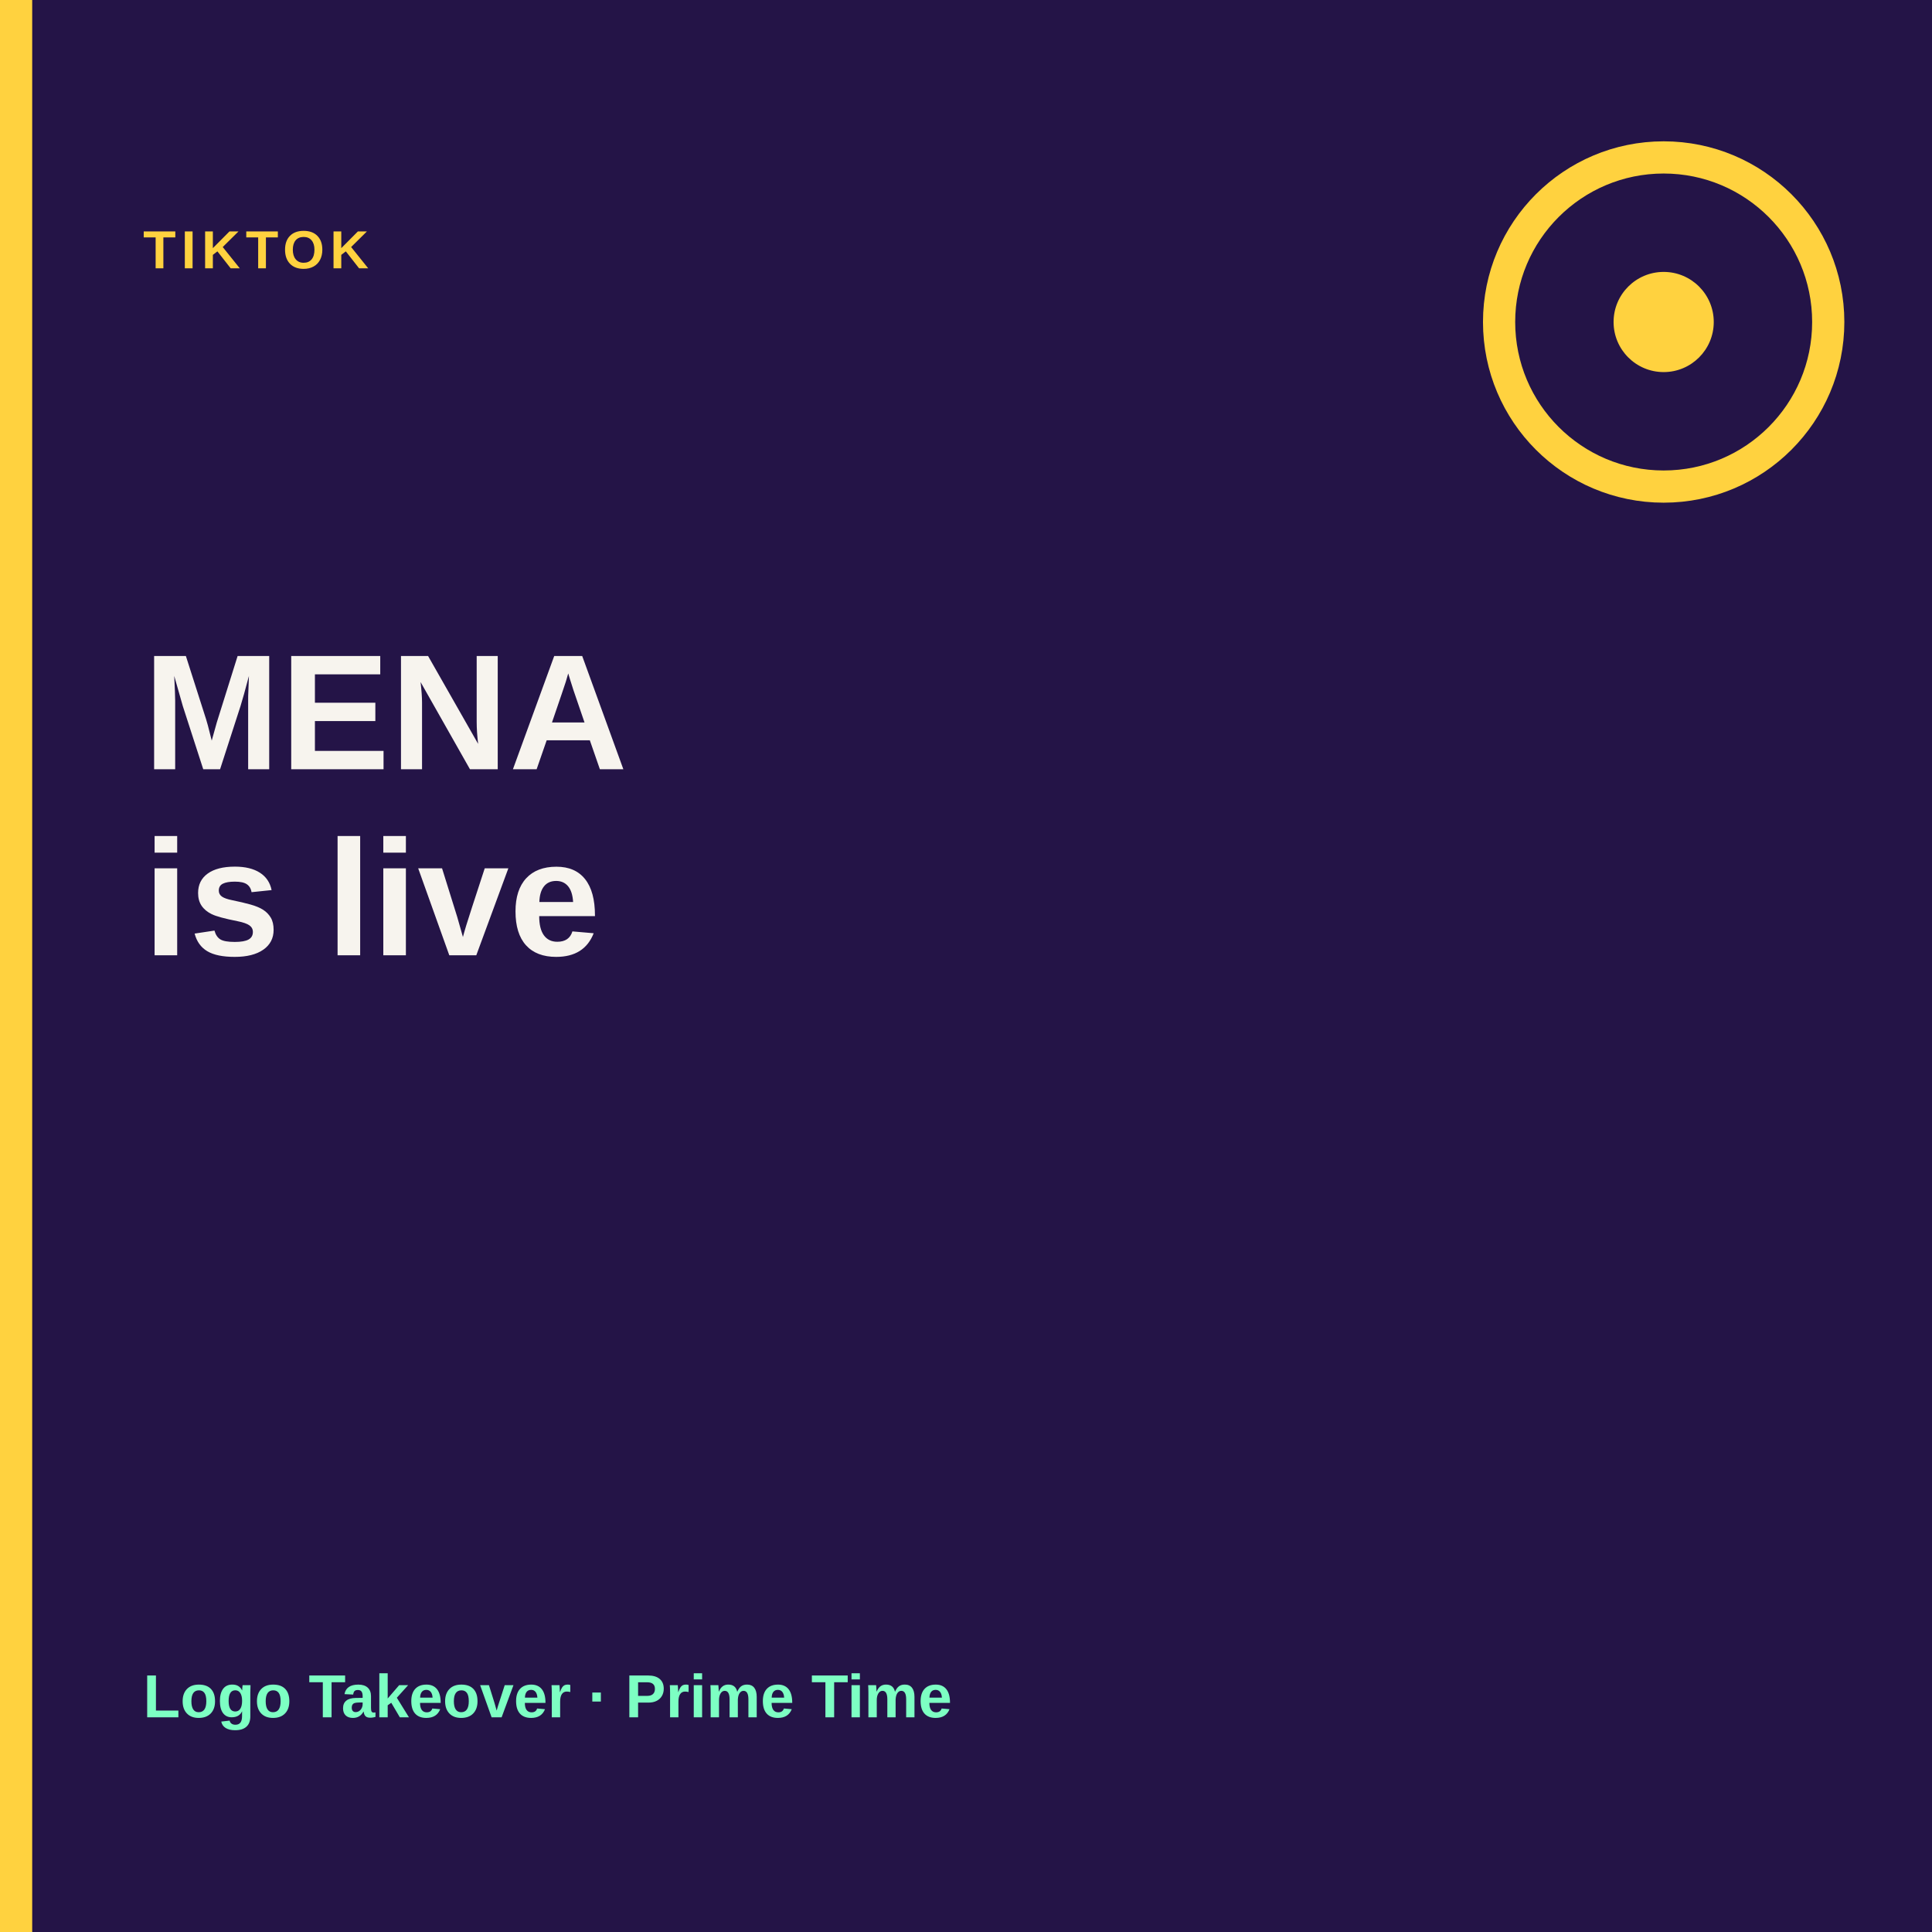
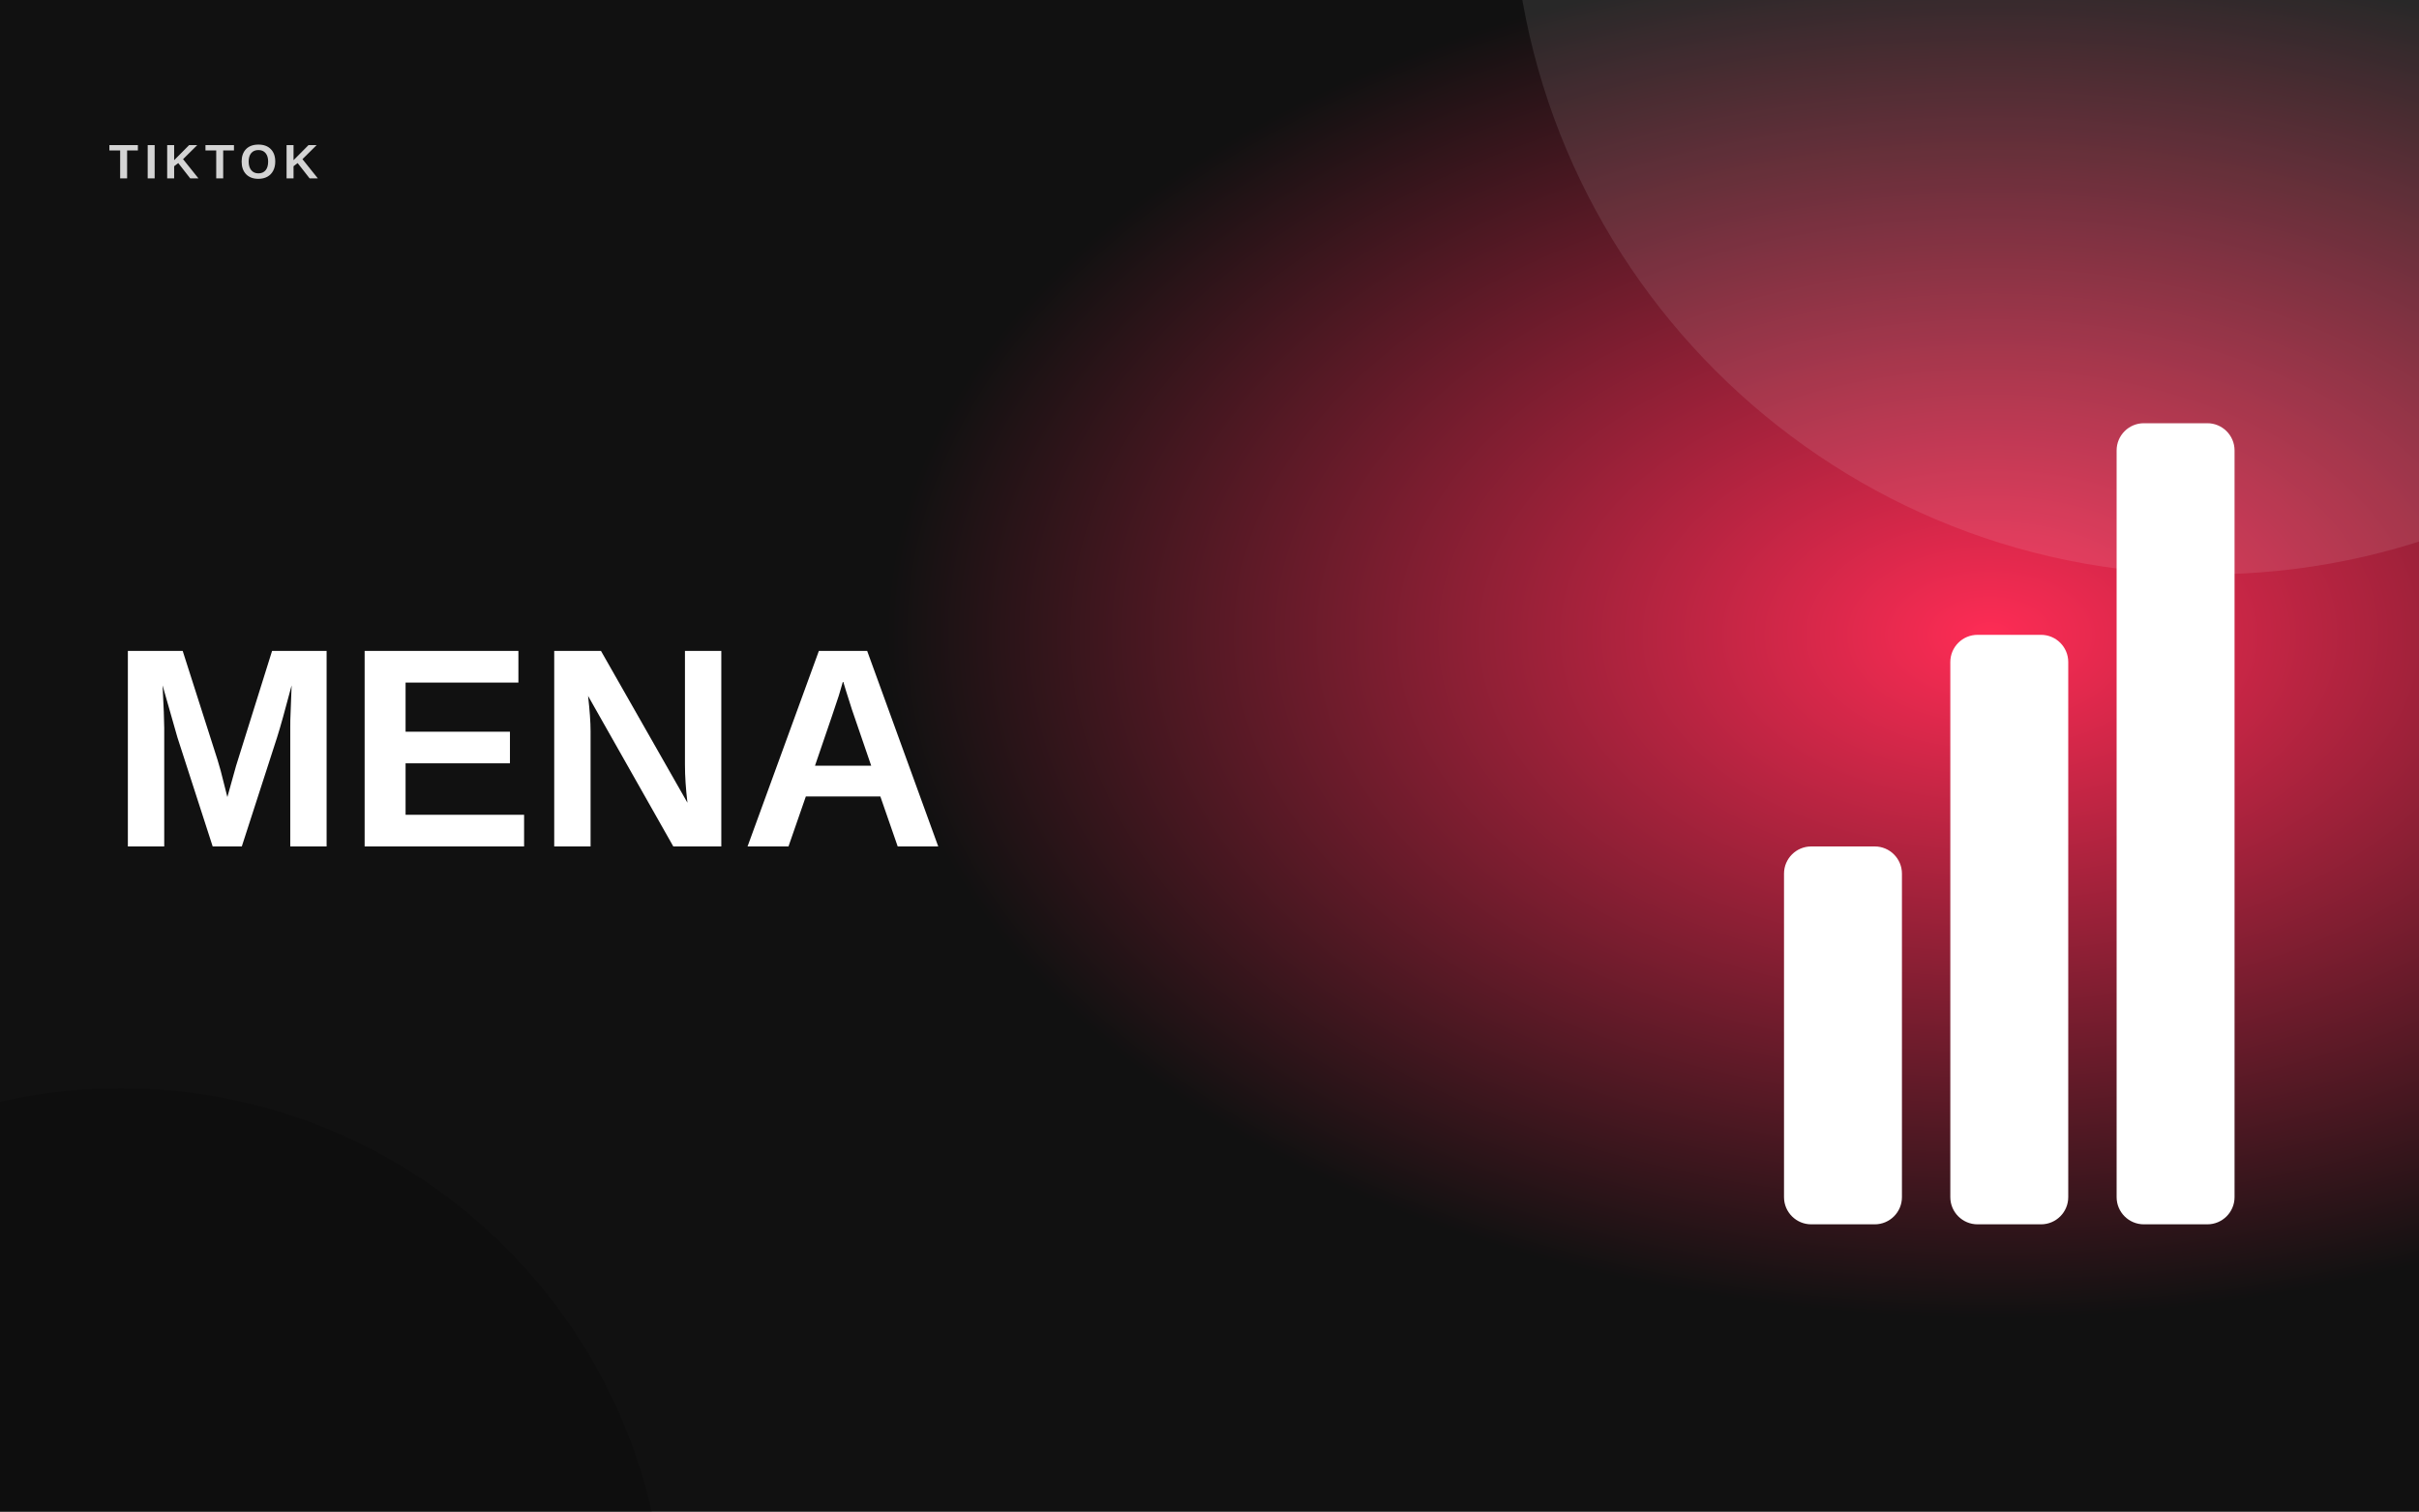
- <svg xmlns="http://www.w3.org/2000/svg" width="1080" height="1080" viewBox="0 0 1080 1080" role="img" aria-label="MENA is live">
-   <rect width="1080" height="1080" fill="#241447" />
-   <rect x="0" y="0" width="18" height="1080" fill="#ffd23f" />
-   <circle cx="930" cy="180" r="92" fill="none" stroke="#ffd23f" stroke-width="18" />
-   <circle cx="930" cy="180" r="28" fill="#ffd23f" />
-   <text x="80" y="150" fill="#ffd23f" font-family="Arial, Helvetica, sans-serif" font-size="30" font-weight="700" letter-spacing="3">TIKTOK</text>
-   <text x="80" y="430" fill="#f7f4ee" font-family="Arial Black, Arial, Helvetica, sans-serif" font-size="92" font-weight="800">MENA</text>
-   <text x="80" y="534" fill="#f7f4ee" font-family="Arial Black, Arial, Helvetica, sans-serif" font-size="92" font-weight="800">is live</text>
-   <text x="80" y="960" fill="#7dffc3" font-family="Arial, Helvetica, sans-serif" font-size="34" font-weight="700">Logo Takeover · Prime Time</text>
+ <svg xmlns="http://www.w3.org/2000/svg" width="1600" height="1000" viewBox="0 0 1600 1000" role="img" aria-label="TikTok MENA">
+   <defs>
+     <radialGradient id="g25" cx="82%" cy="42%" r="78%">
+       <stop offset="0%" stop-color="#fe2c55" />
+       <stop offset="58%" stop-color="#111111" />
+       <stop offset="100%" stop-color="#111111" />
+     </radialGradient>
+   </defs>
+   <rect width="1600" height="1000" fill="#111111" />
+   <rect width="1600" height="1000" fill="url(#g25)" />
+   <circle cx="1460" cy="-80" r="460" fill="#ffffff" opacity="0.1" />
+   <circle cx="80" cy="1080" r="360" fill="#000000" opacity="0.16" />
+   <g fill="#ffffff">
+     <rect x="1180" y="560" width="78" height="250" rx="18" />
+     <rect x="1290" y="420" width="78" height="390" rx="18" />
+     <rect x="1400" y="280" width="78" height="530" rx="18" />
+   </g>
+   <text x="72" y="118" fill="#ffffff" fill-opacity="0.82" font-family="Arial, Helvetica, sans-serif" font-size="32" font-weight="700" letter-spacing="4">TIKTOK</text>
+   <text x="72" y="560" fill="#ffffff" font-family="Arial Black, Arial, Helvetica, sans-serif" font-size="188" font-weight="800">MENA</text>
</svg>
